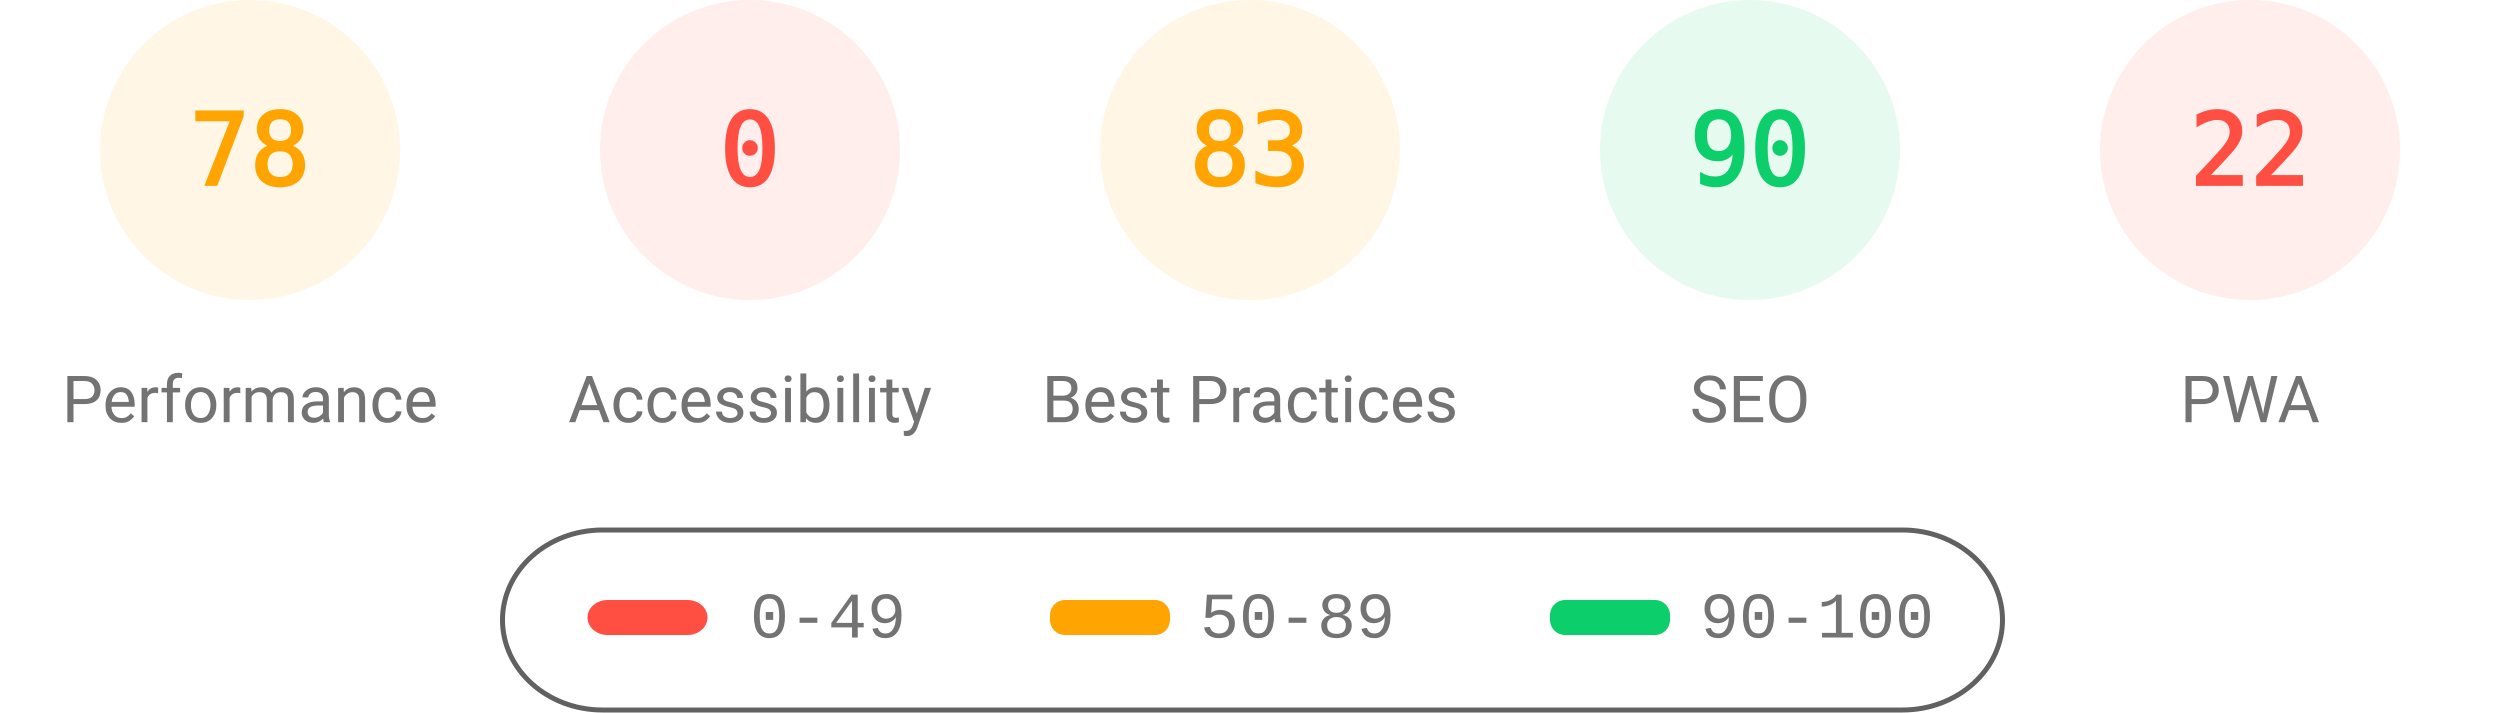
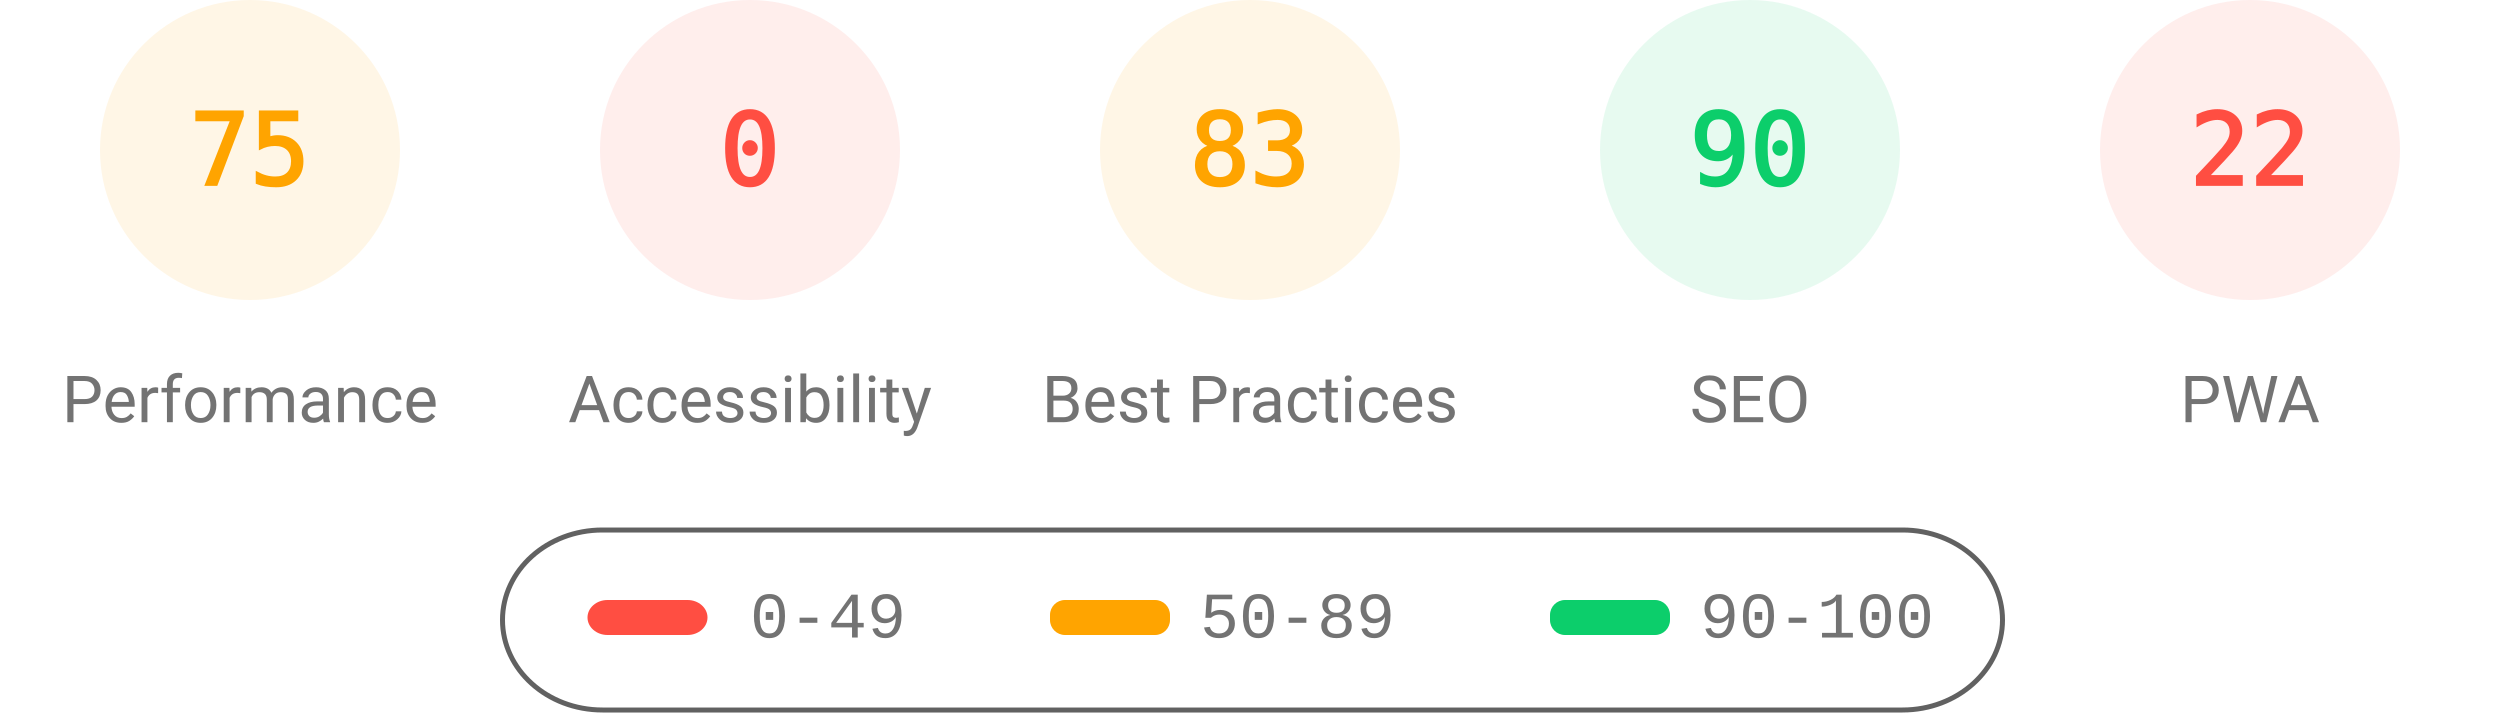
<svg xmlns="http://www.w3.org/2000/svg" fill="none" width="1000" height="285">
  <style>.gauge-base{opacity:.1}.gauge-arc{fill:none;animation-delay:250ms;stroke-linecap:round;transform:rotate(-90deg);transform-origin:100px 60px;animation:load-gauge 1s ease forwards}.guage-text{font-size:40px;font-family:monospace;text-align:center}.guage-red{color:#ff4e42;fill:#ff4e42;stroke:#ff4e42}.guage-orange{color:#ffa400;fill:#ffa400;stroke:#ffa400}.guage-green{color:#0cce6b;fill:#0cce6b;stroke:#0cce6b}.guage-undefined{color:#5c5c5c;fill:#5c5c5c;stroke:#5c5c5c}.guage-title{color:#737373;fill:#737373;stroke:none;font-size:26px;line-height:26px;font-family:Roboto,Halvetica,Arial,sans-serif}@keyframes load-gauge{from{stroke-dasharray:0 352.858}}</style>
  <svg class="guage-div guage-perf guage-orange" viewBox="0 0 200 200" width="200" height="200">
    <circle class="gauge-base" r="56" cx="100" cy="60" stroke-width="8" />
-     <circle class="gauge-arc guage-arc-1" r="56" cx="100" cy="60" stroke-width="8" style="stroke-dasharray:274.449,351.858" />
-     <text class="guage-text" x="100" y="60" alignment-baseline="central" dominant-baseline="central" text-anchor="middle">78</text>
+     <circle class="gauge-arc guage-arc-1" r="56" cx="100" cy="60" stroke-width="8" style="stroke-dasharray:263.893,351.858" />
+     <text class="guage-text" x="100" y="60" alignment-baseline="central" dominant-baseline="central" text-anchor="middle">75</text>
    <text class="guage-title" x="100" y="160" alignment-baseline="central" dominant-baseline="central" text-anchor="middle">Performance</text>
  </svg>
  <svg class="guage-div guage-acc guage-red" viewBox="0 0 200 200" width="200" height="200" x="200">
    <circle class="gauge-base" r="56" cx="100" cy="60" stroke-width="8" />
    <circle class="gauge-arc guage-arc-2" r="56" cx="100" cy="60" stroke-width="8" style="stroke-dasharray:0,351.858" />
    <text class="guage-text" x="100" y="60" alignment-baseline="central" dominant-baseline="central" text-anchor="middle">0</text>
    <text class="guage-title" x="100" y="160" alignment-baseline="central" dominant-baseline="central" text-anchor="middle">Accessibility</text>
  </svg>
  <svg class="guage-div guage-best guage-orange" viewBox="0 0 200 200" width="200" height="200" x="400">
    <circle class="gauge-base" r="56" cx="100" cy="60" stroke-width="8" />
    <circle class="gauge-arc guage-arc-3" r="56" cx="100" cy="60" stroke-width="8" style="stroke-dasharray:292.042,351.858" />
    <text class="guage-text" x="100" y="60" alignment-baseline="central" dominant-baseline="central" text-anchor="middle">83</text>
    <text class="guage-title" x="100" y="160" alignment-baseline="central" dominant-baseline="central" text-anchor="middle">Best Practices</text>
  </svg>
  <svg class="guage-div guage-seo guage-green" viewBox="0 0 200 200" width="200" height="200" x="600">
    <circle class="gauge-base" r="56" cx="100" cy="60" stroke-width="8" />
    <circle class="gauge-arc guage-arc-4" r="56" cx="100" cy="60" stroke-width="8" style="stroke-dasharray:316.672,351.858" />
    <text class="guage-text" x="100" y="60" alignment-baseline="central" dominant-baseline="central" text-anchor="middle">90</text>
    <text class="guage-title" x="100" y="160" alignment-baseline="central" dominant-baseline="central" text-anchor="middle">SEO</text>
  </svg>
  <svg class="guage-div guage-pwa guage-red" viewBox="0 0 200 200" width="200" height="200" x="800">
    <circle class="gauge-base" r="56" cx="100" cy="60" stroke-width="8" />
    <circle class="gauge-arc guage-arc-4" r="56" cx="100" cy="60" stroke-width="8" style="stroke-dasharray:77.409,351.858" />
    <text class="guage-text" x="100" y="60" alignment-baseline="central" dominant-baseline="central" text-anchor="middle">22</text>
    <text class="guage-title" x="100" y="160" alignment-baseline="central" dominant-baseline="central" text-anchor="middle">PWA</text>
  </svg>
  <svg width="604" height="76" x="200" y="210">
    <path fill="none" id="canvas_background" d="M-1-1h604v80H-1z" />
    <rect fill-opacity="0" stroke="#616161" stroke-width="2" rx="40" id="svg_2" height="72" width="600" y="2" x="1" fill="#000" />
    <rect stroke="#000" rx="8" id="svg_3" height="14" width="48" y="30" x="35" stroke-opacity="null" stroke-width="0" fill="#ff4e42" />
    <rect stroke="#000" rx="6" id="svg_4" height="14" width="48" y="30" x="220" stroke-opacity="null" stroke-width="0" fill="#ffa400" />
    <rect stroke="#000" rx="6" id="svg_5" height="14" width="48" y="30" x="420" stroke-opacity="null" stroke-width="0" fill="#0cce6b" />
    <text xml:space="preserve" text-anchor="start" font-family="'Courier New', Courier, monospace" font-size="26" id="svg_6" y="45" x="100" stroke-opacity="null" stroke-width="0" stroke="#000" fill="#737373">0-49</text>
    <text xml:space="preserve" text-anchor="start" font-family="'Courier New', Courier, monospace" font-size="26" id="svg_7" y="45" x="280" stroke-opacity="null" stroke-width="0" stroke="#000" fill="#737373">50-89</text>
    <text xml:space="preserve" text-anchor="start" font-family="'Courier New', Courier, monospace" font-size="26" id="svg_8" y="45" x="480" stroke-opacity="null" stroke-width="0" stroke="#000" fill="#737373">90-100</text>
  </svg>
</svg>
